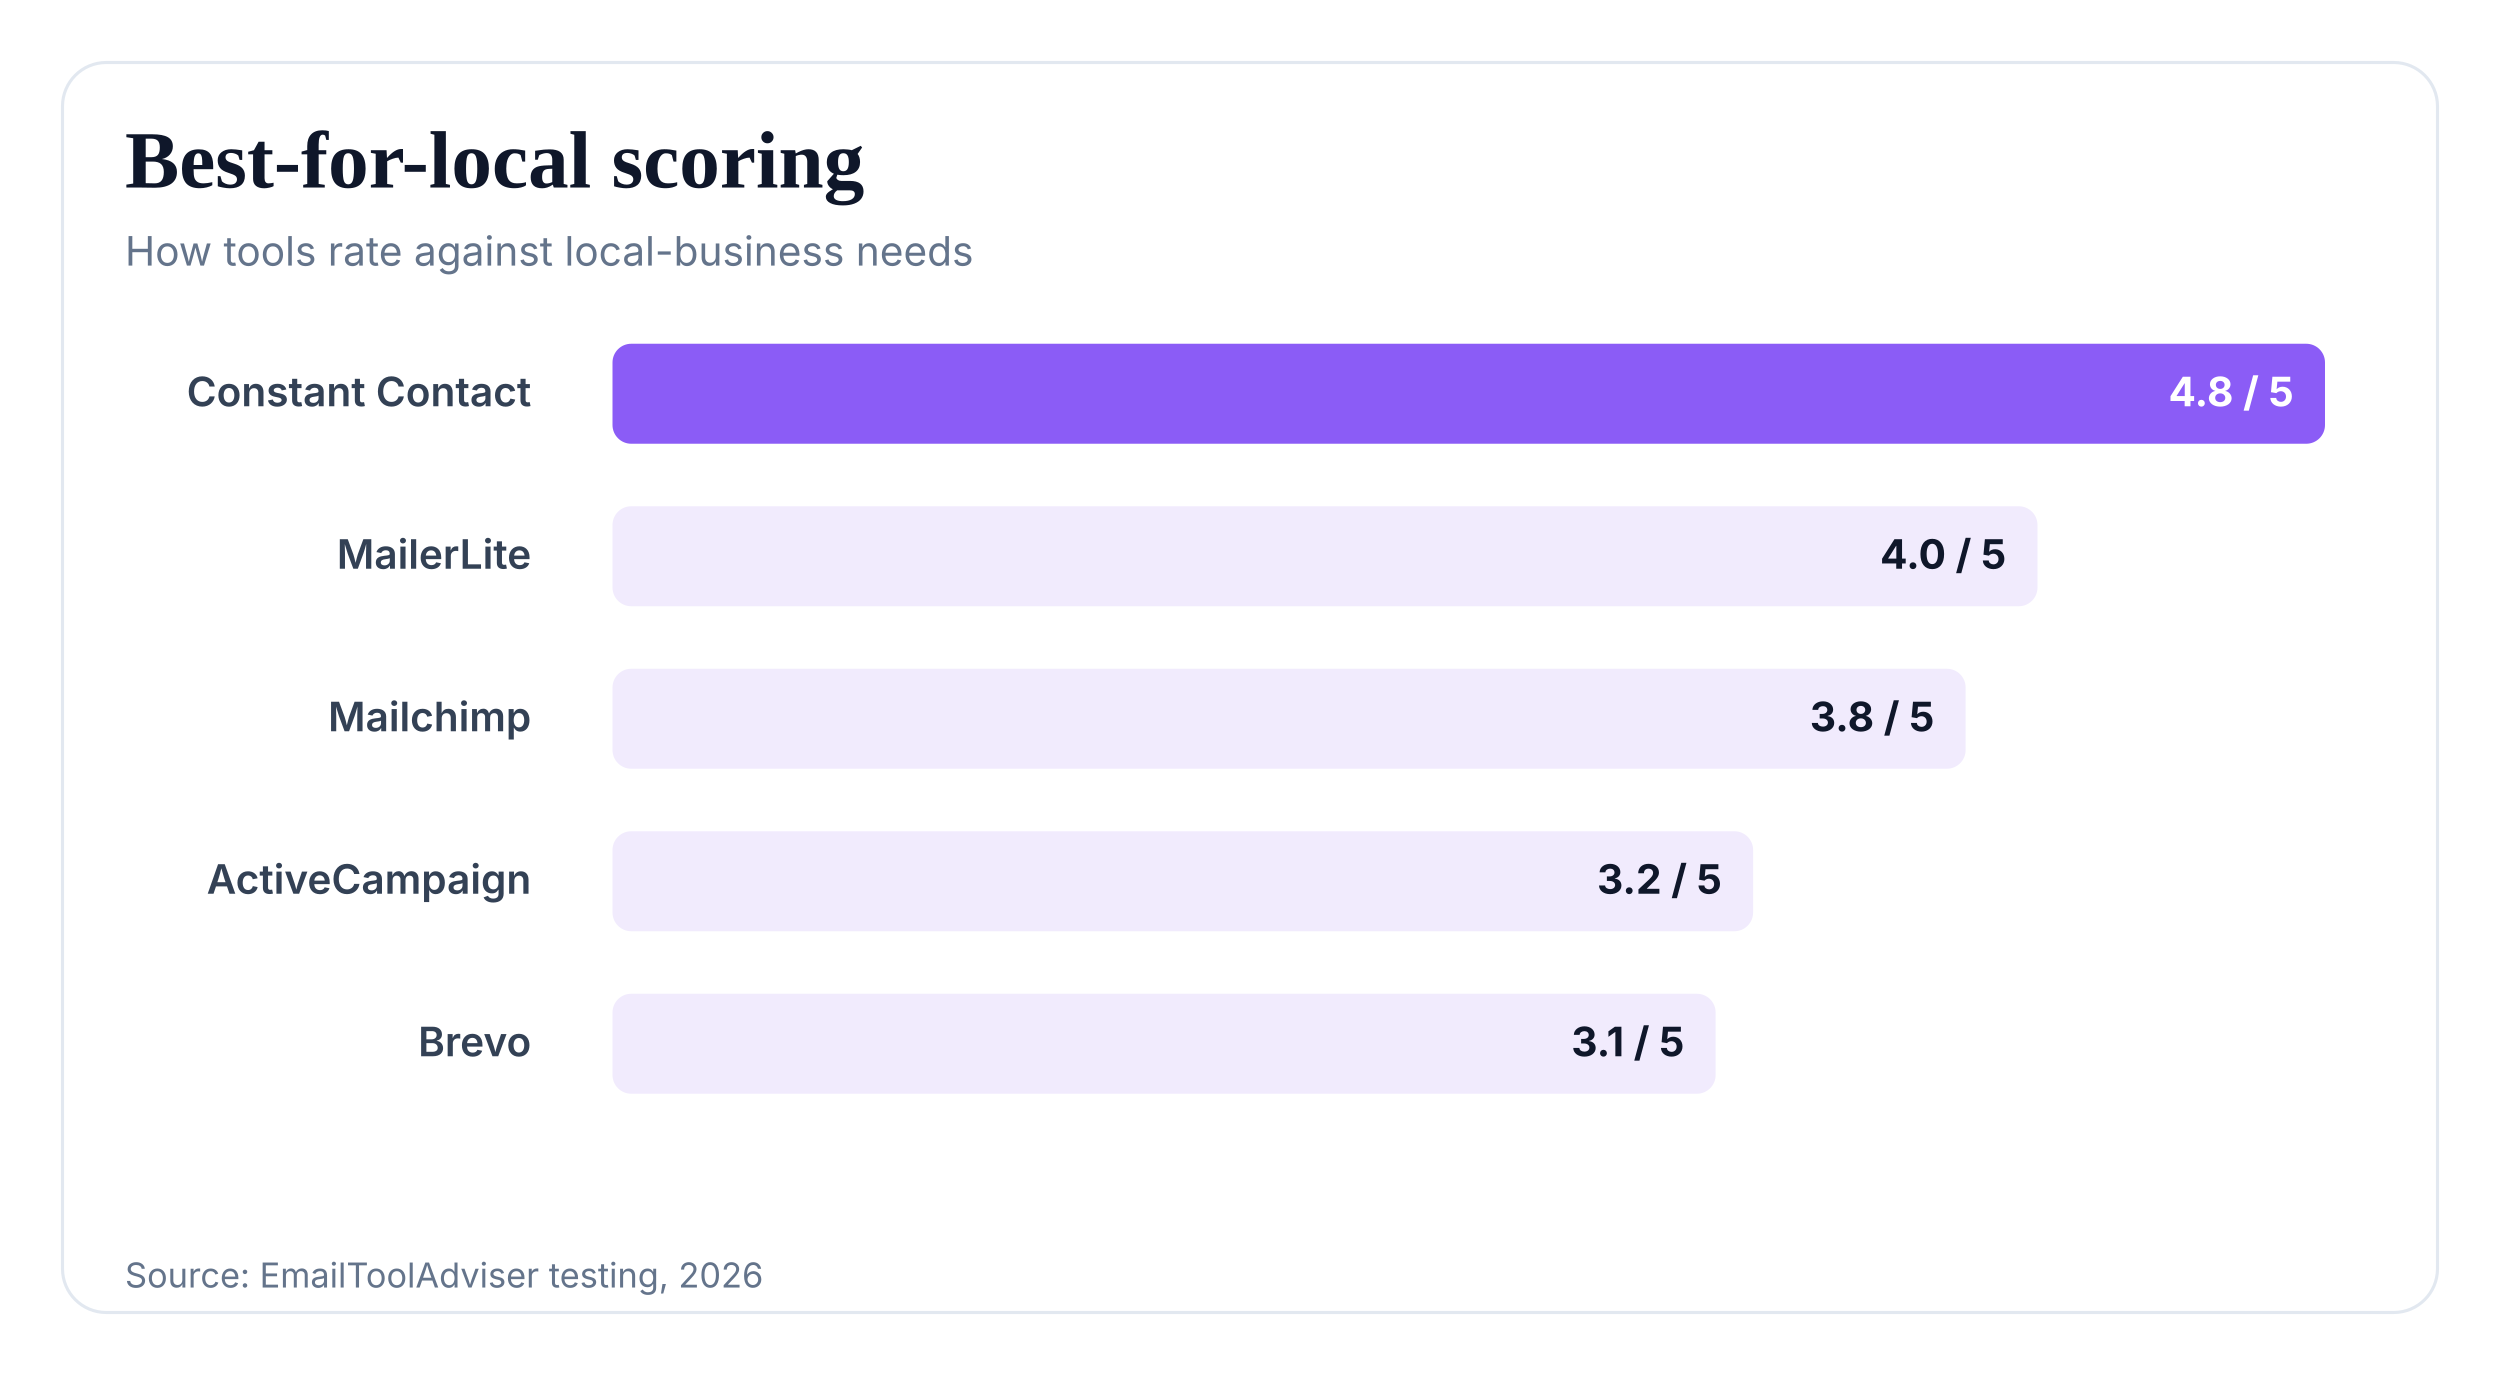
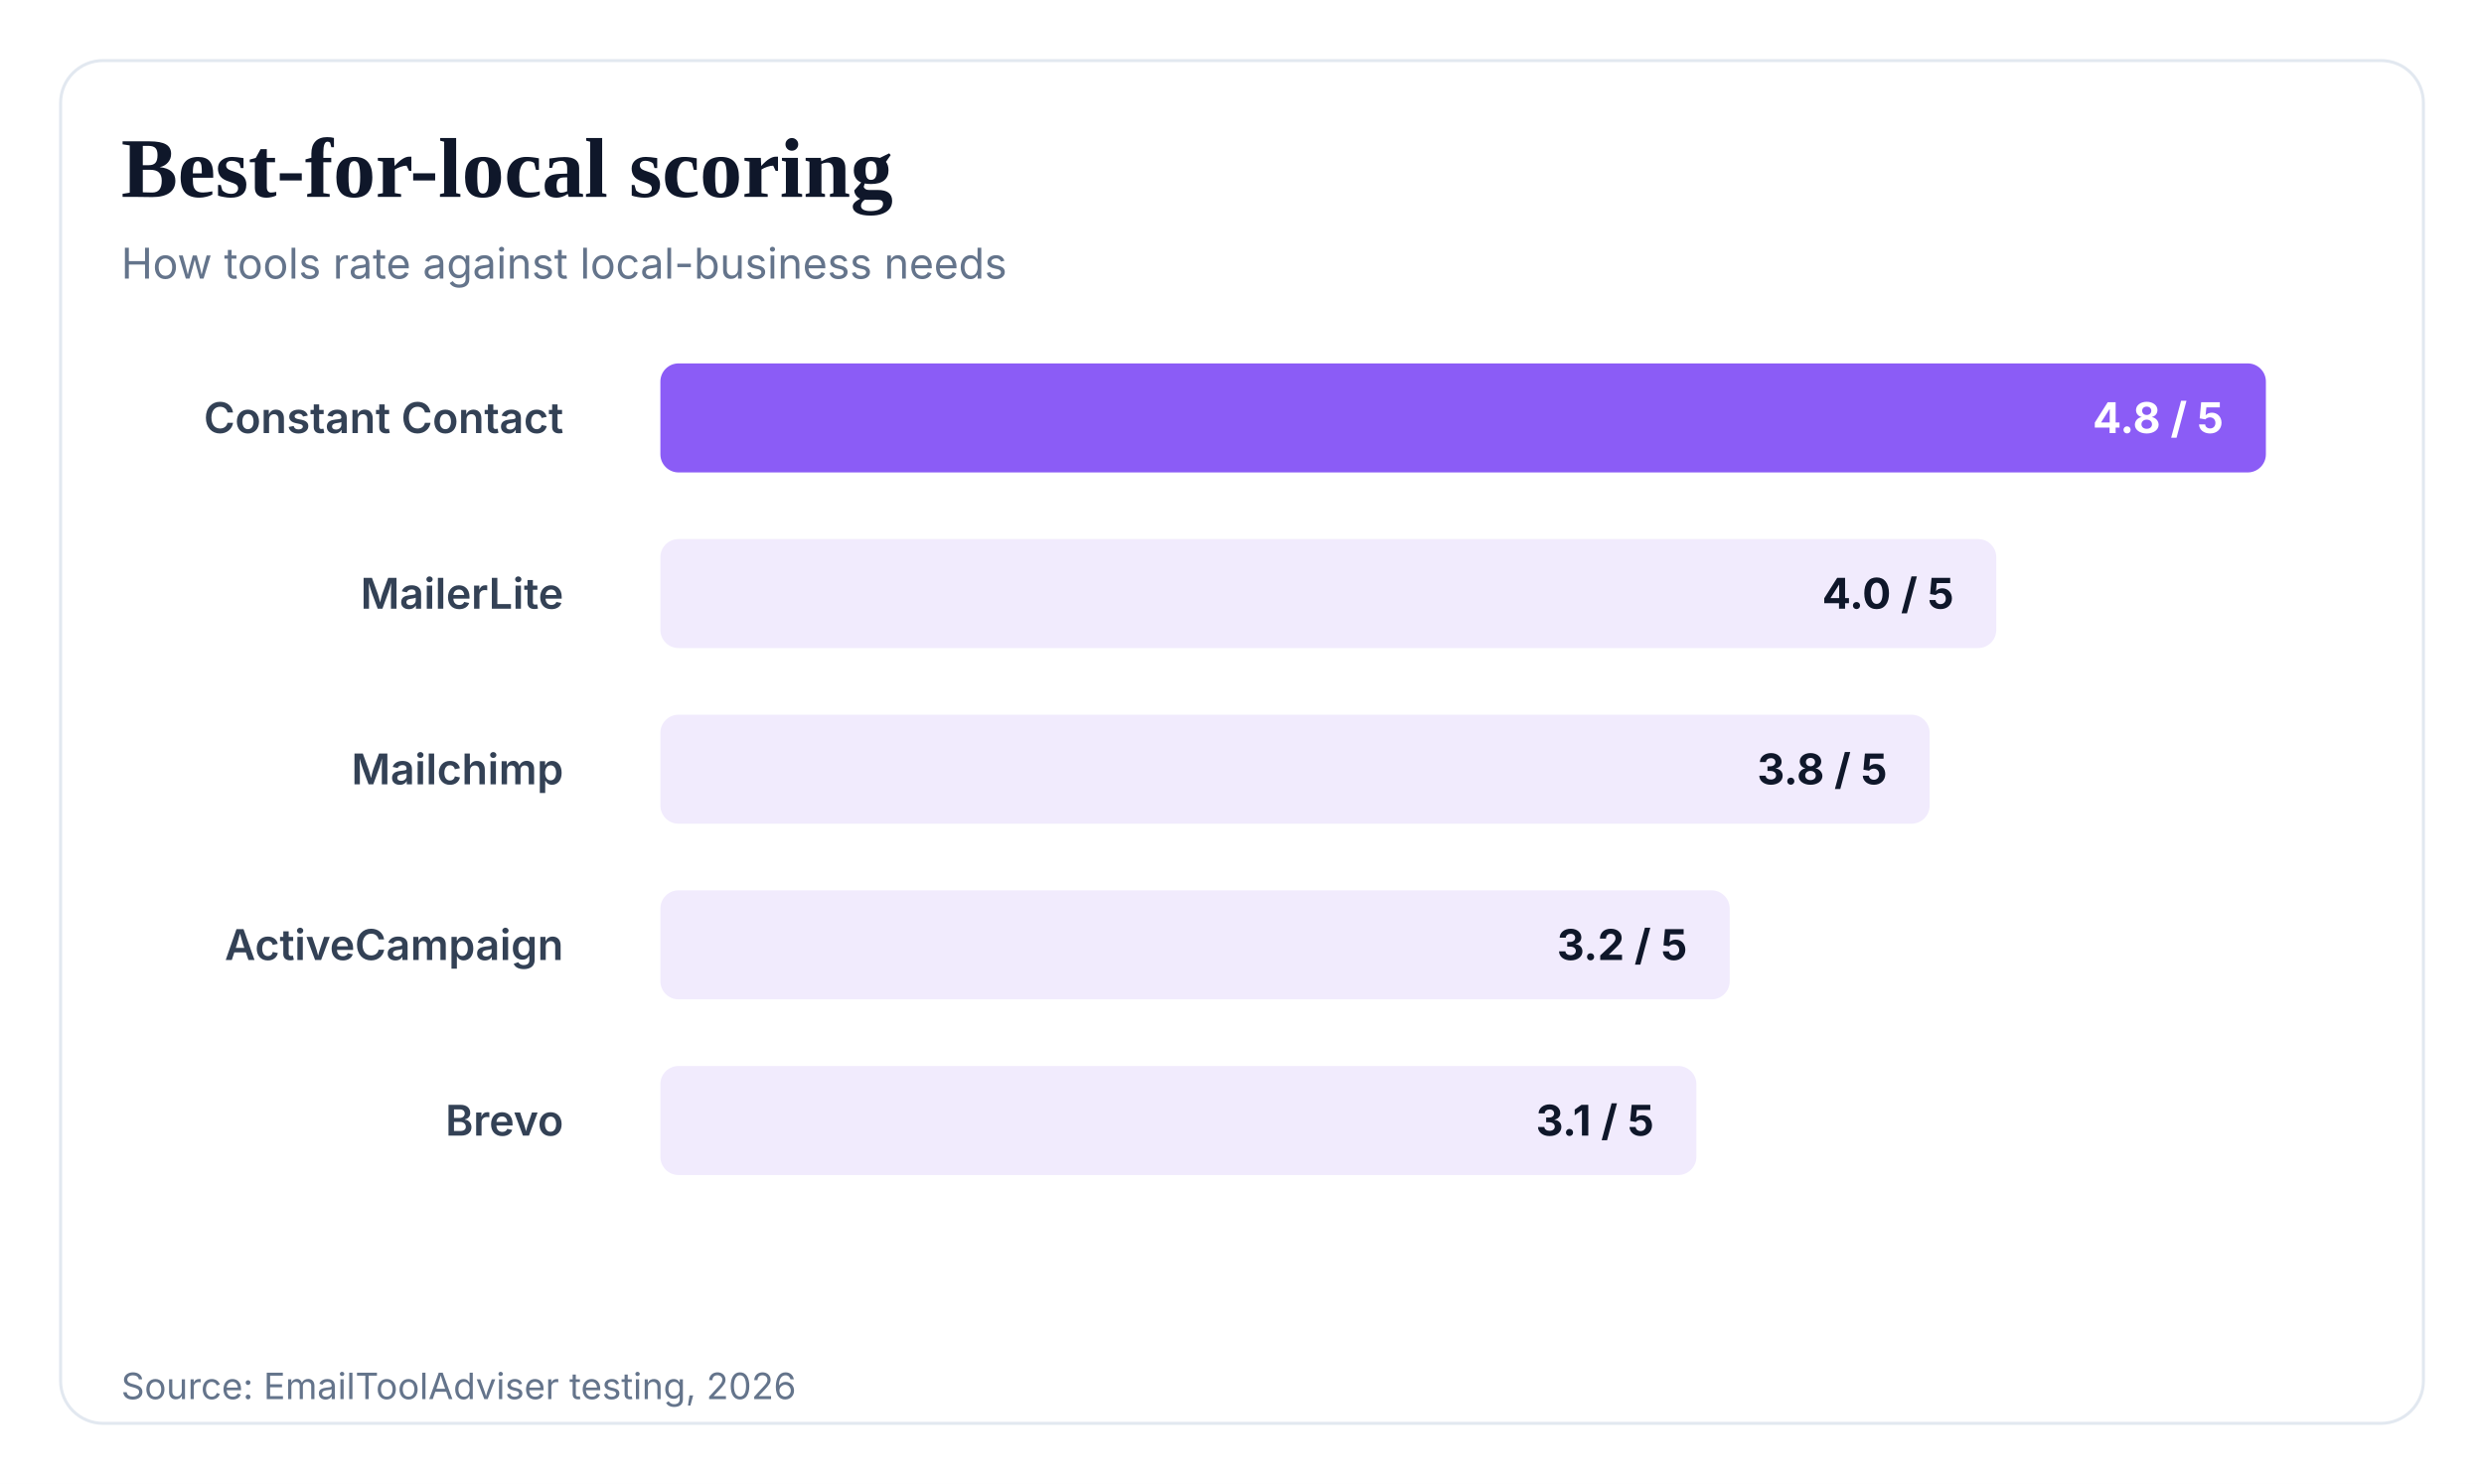
- <svg xmlns="http://www.w3.org/2000/svg" viewBox="0 0 800 440" preserveAspectRatio="xMinYMin meet" role="img" style="width:100%;height:auto;">
+ <svg xmlns="http://www.w3.org/2000/svg" viewBox="0 0 820 490" preserveAspectRatio="xMinYMin meet" role="img" style="width:100%;height:auto;">
  <style>
  .serif  { font-family: Georgia, 'Times New Roman', 'Playfair Display', serif; font-weight: 800; }
  .sans   { font-family: system-ui, -apple-system, BlinkMacSystemFont, 'Segoe UI', sans-serif; }
  .label  { font-family: system-ui, sans-serif; font-weight: 700; text-transform: uppercase; letter-spacing: 0.08em; }
</style>
-   <rect width="800" height="440" fill="#ffffff" />
-   <rect x="20" y="20" rx="14" ry="14" width="760" height="400" fill="#ffffff" stroke="#e2e8f0" stroke-width="1" />
-   <text x="40" y="60" class="serif" font-size="26" fill="#0f172a">Best-for-local scoring</text>
-   <text x="40" y="85" class="sans" font-size="13" fill="#64748b">How tools rate against local-business needs</text>
-   <text x="170" y="130" class="sans" font-size="13" fill="#334155" text-anchor="end" font-weight="600">Constant Contact</text>
-   <rect x="196" y="110" rx="6" ry="6" width="548" height="32" fill="#8b5cf6" />
-   <text x="734" y="130" class="sans" font-size="13" fill="#ffffff" text-anchor="end" font-weight="700">4.8 / 5</text>
-   <text x="170" y="182" class="sans" font-size="13" fill="#334155" text-anchor="end" font-weight="600">MailerLite</text>
-   <rect x="196" y="162" rx="6" ry="6" width="456" height="32" fill="#f1ebfd" />
-   <text x="642" y="182" class="sans" font-size="13" fill="#0f172a" text-anchor="end" font-weight="700">4.0 / 5</text>
-   <text x="170" y="234" class="sans" font-size="13" fill="#334155" text-anchor="end" font-weight="600">Mailchimp</text>
-   <rect x="196" y="214" rx="6" ry="6" width="433" height="32" fill="#f1ebfd" />
-   <text x="619" y="234" class="sans" font-size="13" fill="#0f172a" text-anchor="end" font-weight="700">3.8 / 5</text>
-   <text x="170" y="286" class="sans" font-size="13" fill="#334155" text-anchor="end" font-weight="600">ActiveCampaign</text>
-   <rect x="196" y="266" rx="6" ry="6" width="365" height="32" fill="#f1ebfd" />
-   <text x="551" y="286" class="sans" font-size="13" fill="#0f172a" text-anchor="end" font-weight="700">3.2 / 5</text>
-   <text x="170" y="338" class="sans" font-size="13" fill="#334155" text-anchor="end" font-weight="600">Brevo</text>
-   <rect x="196" y="318" rx="6" ry="6" width="353" height="32" fill="#f1ebfd" />
-   <text x="539" y="338" class="sans" font-size="13" fill="#0f172a" text-anchor="end" font-weight="700">3.1 / 5</text>
-   <text x="40" y="412" class="sans" font-size="11" fill="#64748b">Source: EmailToolAdviser testing, 2026</text>
+   <rect width="820" height="490" fill="#ffffff" />
+   <rect x="20" y="20" rx="14" ry="14" width="780" height="450" fill="#ffffff" stroke="#e2e8f0" stroke-width="1" />
+   <text x="40" y="65" class="serif" font-size="28" fill="#0f172a">Best-for-local scoring</text>
+   <text x="40" y="92" class="sans" font-size="14" fill="#64748b">How tools rate against local-business needs</text>
+   <text x="186" y="143" class="sans" font-size="14" fill="#334155" text-anchor="end" font-weight="600">Constant Contact</text>
+   <rect x="218" y="120" rx="6" ry="6" width="530" height="36" fill="#8b5cf6" />
+   <text x="734" y="143" class="sans" font-size="14" fill="#ffffff" text-anchor="end" font-weight="700">4.8 / 5</text>
+   <text x="186" y="201" class="sans" font-size="14" fill="#334155" text-anchor="end" font-weight="600">MailerLite</text>
+   <rect x="218" y="178" rx="6" ry="6" width="441" height="36" fill="#f1ebfd" />
+   <text x="645" y="201" class="sans" font-size="14" fill="#0f172a" text-anchor="end" font-weight="700">4.0 / 5</text>
+   <text x="186" y="259" class="sans" font-size="14" fill="#334155" text-anchor="end" font-weight="600">Mailchimp</text>
+   <rect x="218" y="236" rx="6" ry="6" width="419" height="36" fill="#f1ebfd" />
+   <text x="623" y="259" class="sans" font-size="14" fill="#0f172a" text-anchor="end" font-weight="700">3.8 / 5</text>
+   <text x="186" y="317" class="sans" font-size="14" fill="#334155" text-anchor="end" font-weight="600">ActiveCampaign</text>
+   <rect x="218" y="294" rx="6" ry="6" width="353" height="36" fill="#f1ebfd" />
+   <text x="557" y="317" class="sans" font-size="14" fill="#0f172a" text-anchor="end" font-weight="700">3.2 / 5</text>
+   <text x="186" y="375" class="sans" font-size="14" fill="#334155" text-anchor="end" font-weight="600">Brevo</text>
+   <rect x="218" y="352" rx="6" ry="6" width="342" height="36" fill="#f1ebfd" />
+   <text x="546" y="375" class="sans" font-size="14" fill="#0f172a" text-anchor="end" font-weight="700">3.1 / 5</text>
+   <text x="40" y="462" class="sans" font-size="12" fill="#64748b">Source: EmailToolAdviser testing, 2026</text>
</svg>
